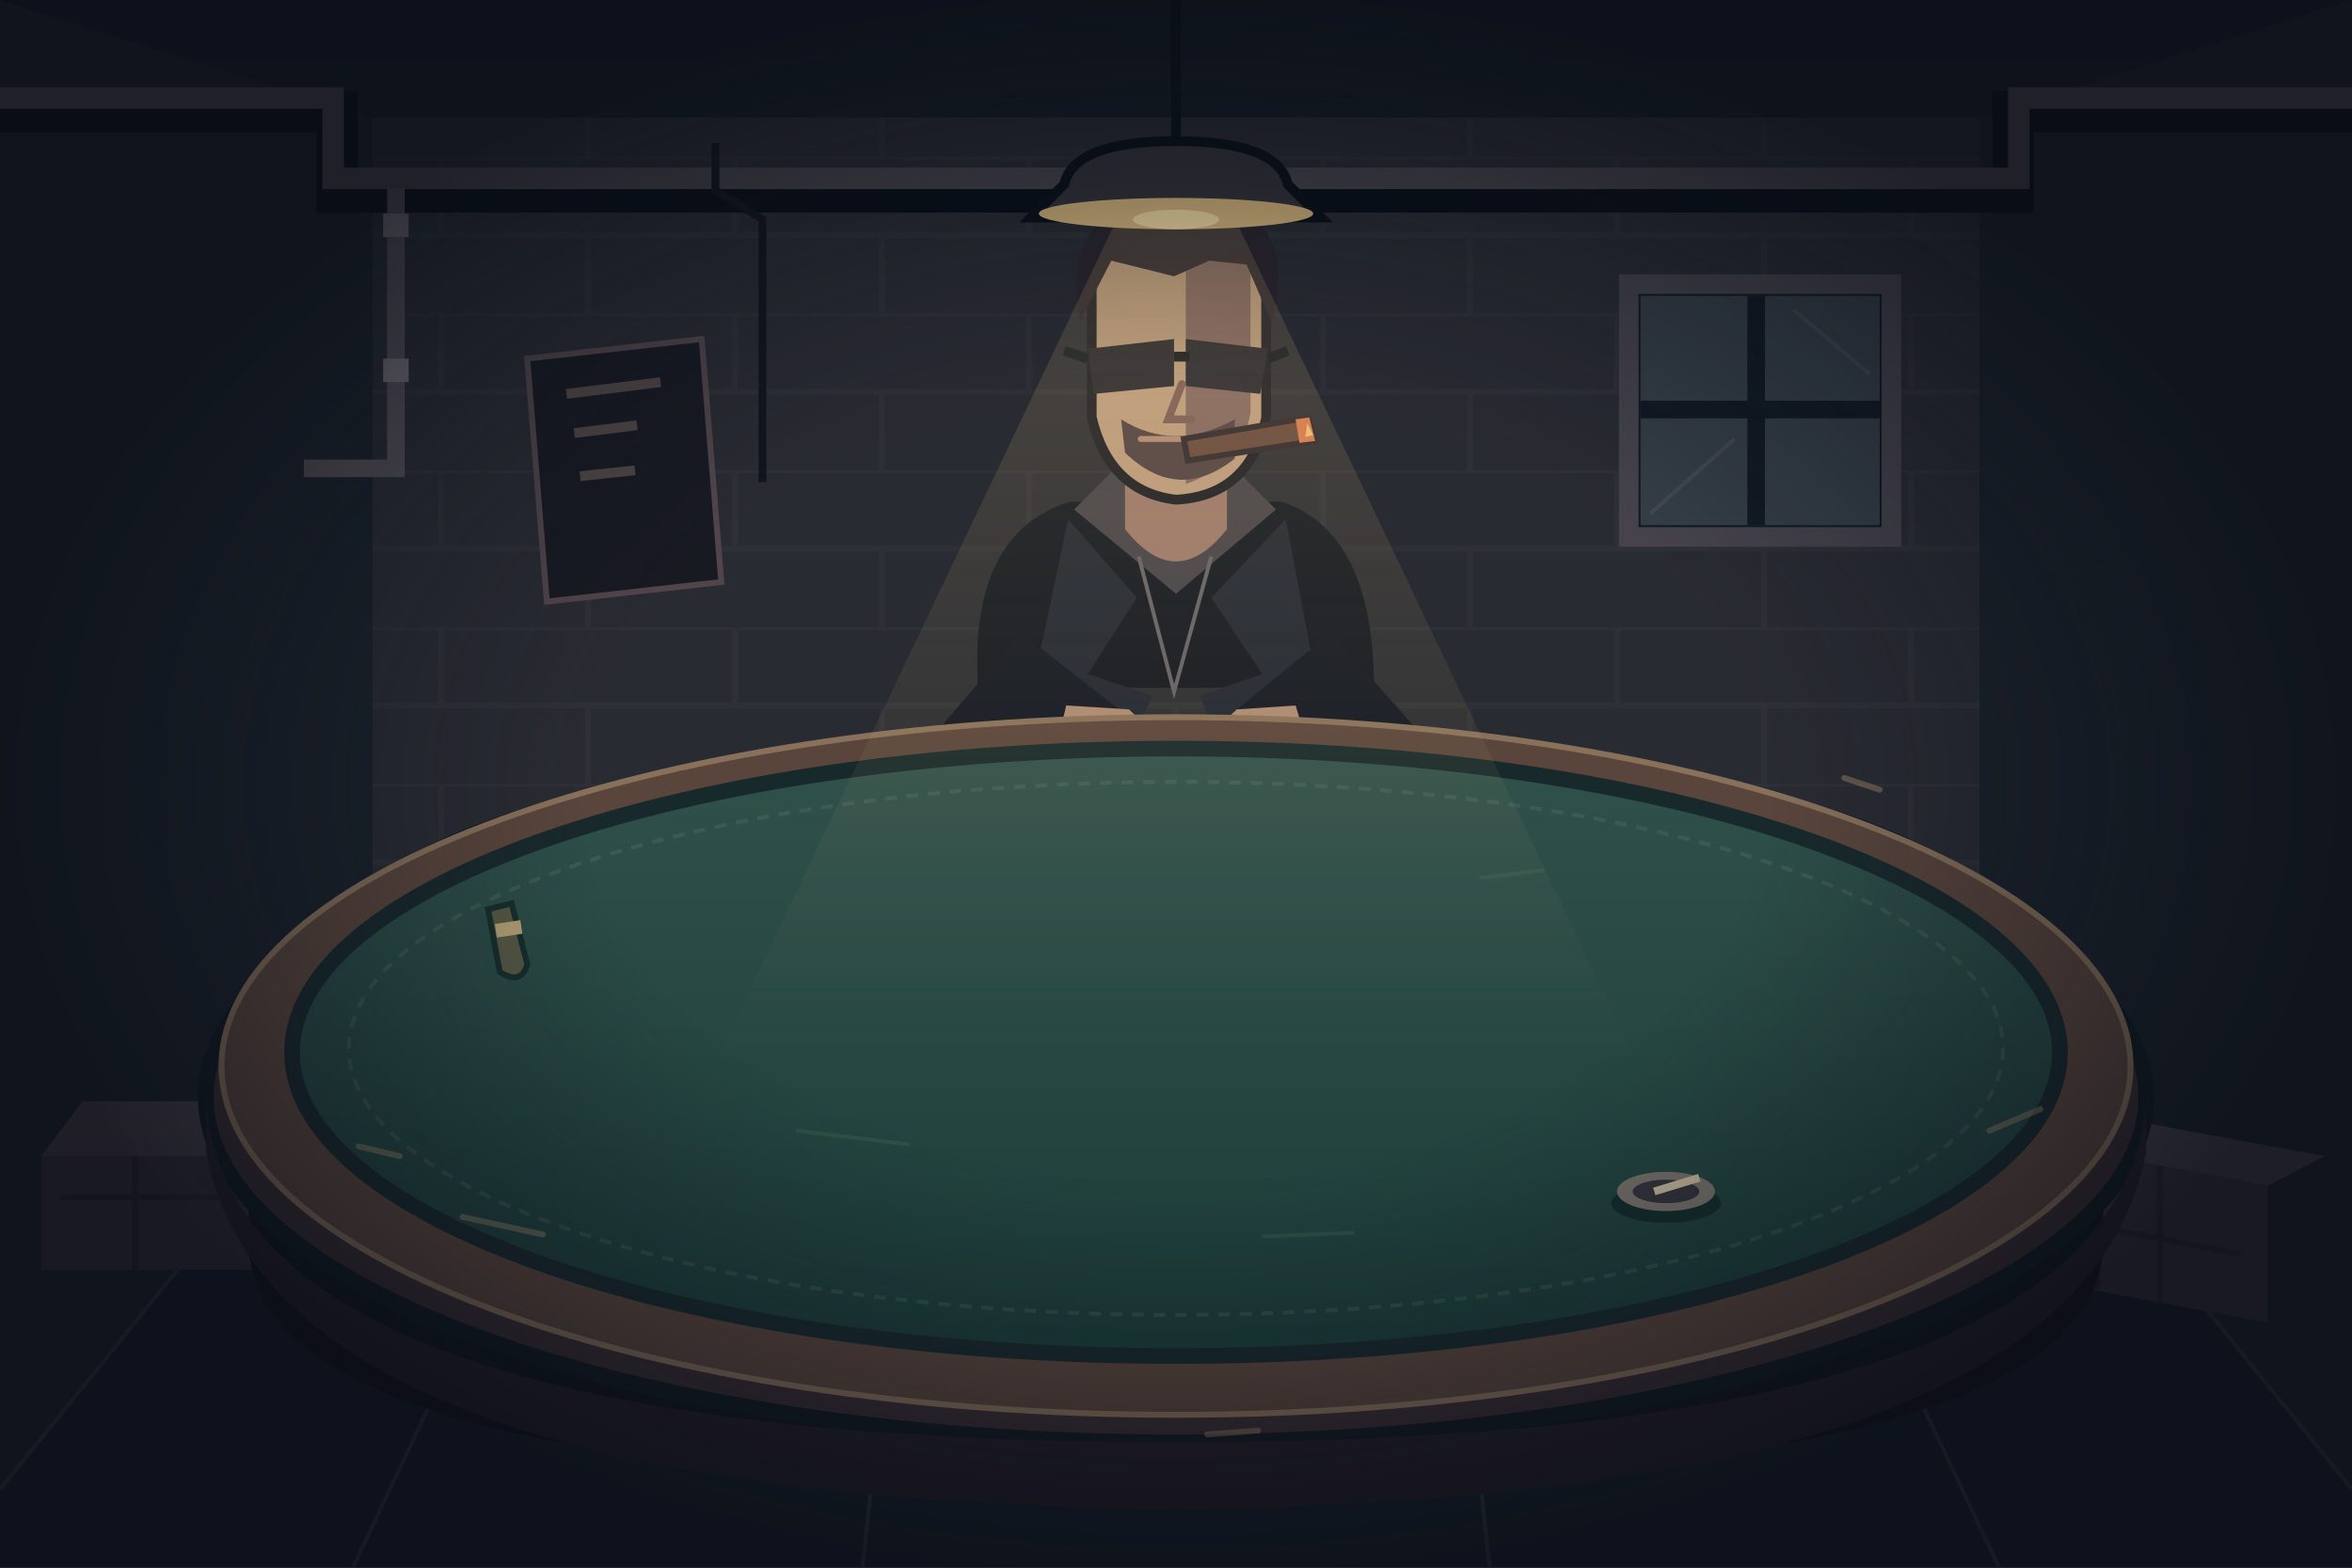
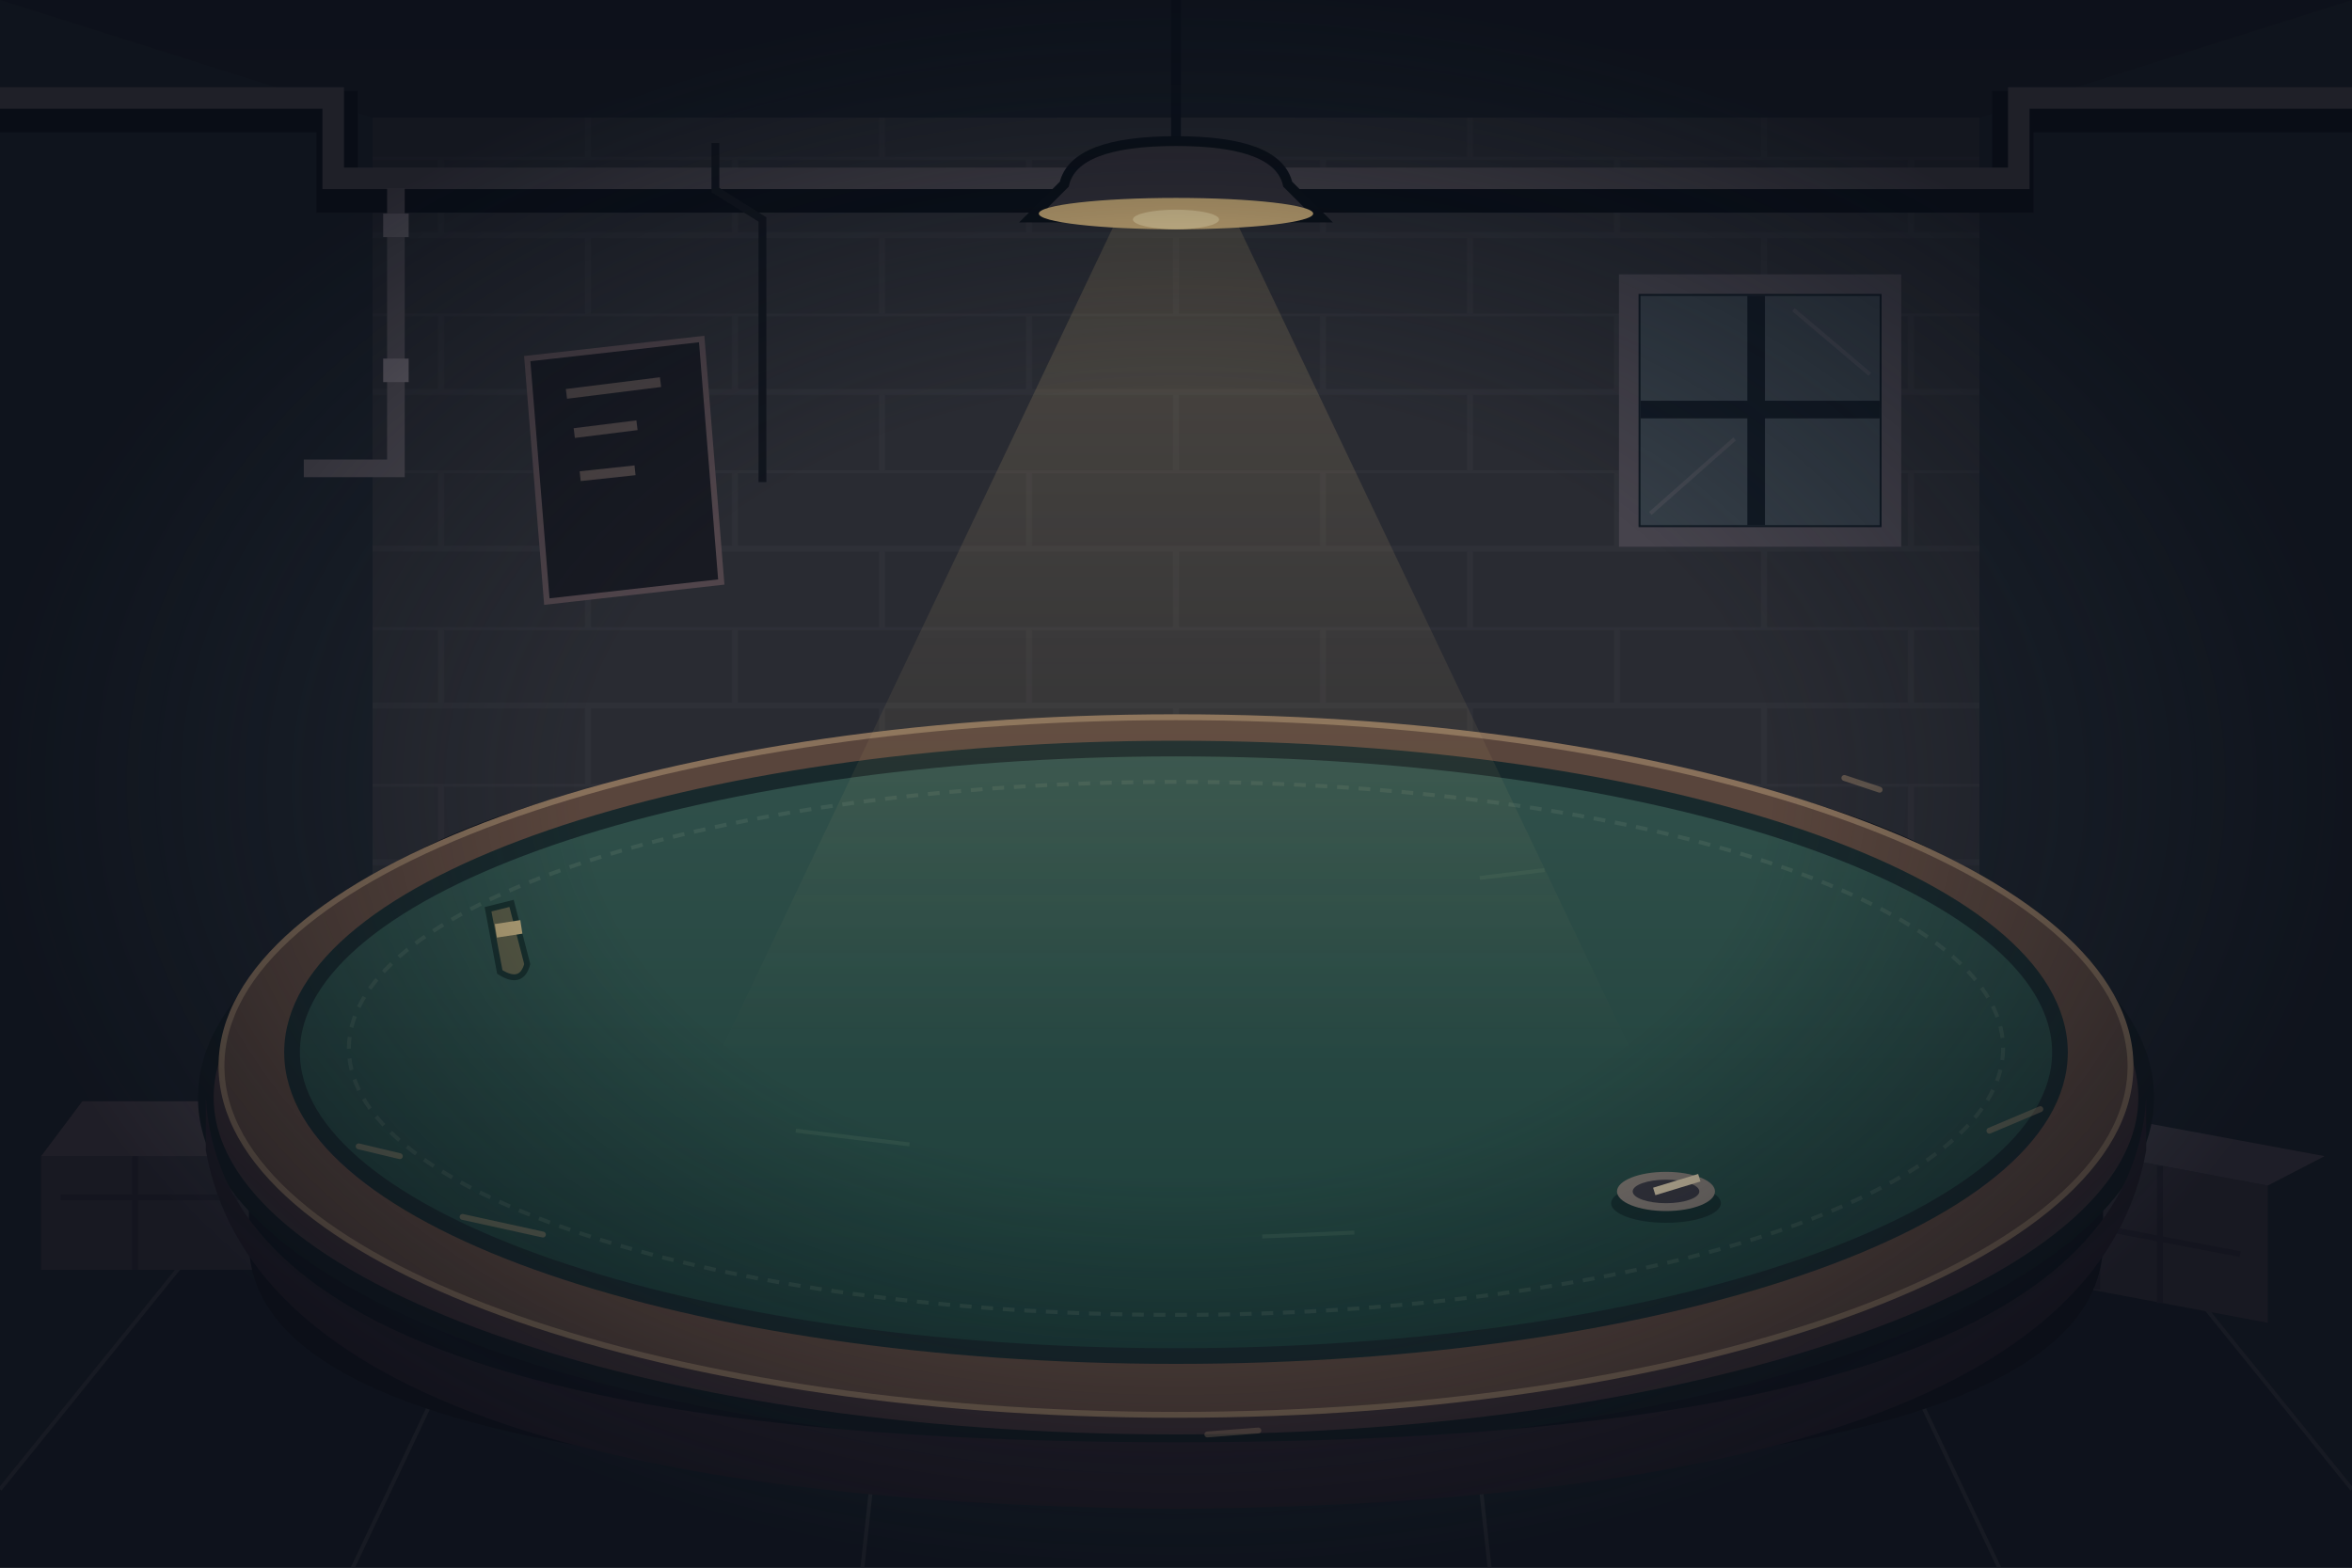
<svg xmlns="http://www.w3.org/2000/svg" viewBox="0 0 1200 800" preserveAspectRatio="none" fill="none">
  <defs>
    <linearGradient id="wall" x2="0" y2="800" gradientUnits="userSpaceOnUse">
      <stop stop-color="#151b24" />
      <stop offset="1" stop-color="#25282c" />
    </linearGradient>
    <linearGradient id="felt" x1="600" y1="350" x2="600" y2="730" gradientUnits="userSpaceOnUse">
      <stop stop-color="#33534d" />
      <stop offset="1" stop-color="#193a36" />
    </linearGradient>
    <linearGradient id="beam" x1="600" y1="115" x2="600" y2="540" gradientUnits="userSpaceOnUse">
      <stop stop-color="#efcc86" stop-opacity=".17" />
      <stop offset="1" stop-color="#efcc86" stop-opacity="0" />
    </linearGradient>
    <radialGradient id="shade">
      <stop offset=".5" stop-color="#0a101a" stop-opacity="0" />
      <stop offset="1" stop-color="#090d16" stop-opacity=".65" />
    </radialGradient>
    <pattern id="brick" width="150" height="80" patternUnits="userSpaceOnUse">
      <path d="M0 0h150M0 40h150M75 0v40M0 40v40M150 40v40" stroke="#42414a" stroke-opacity=".22" stroke-width="3" />
    </pattern>
  </defs>
  <path fill="url(#wall)" d="M0 0h1200v800H0z" />
  <path fill="#292b32" d="M190 60h820v465H190z" />
  <path fill="url(#brick)" d="M190 60h820v465H190z" />
  <path fill="#1b212a" d="M0 0l190 60v465L0 760zm1200 0-190 60v465l190 235z" />
  <path fill="#171e27" d="m0 760 190-235h820l190 235v40H0z" />
  <path d="M190 525 0 760m1010-235 190 235M310 525 180 800m710-275 130 275M470 525l-30 275m290-275 30 275" stroke="#31343b" stroke-width="2" />
  <path d="M0 57h172v41h855v-41h173" stroke="#080d16" stroke-width="21" />
  <path d="M0 50h170v41h860V50h170" stroke="#48444b" stroke-width="11" />
  <path d="M202 96v143h-47" stroke="#555057" stroke-width="9" />
  <path d="M202 109v12m0 62v12" stroke="#777078" stroke-width="13" />
  <path fill="#101922" stroke="#46434c" stroke-width="10" d="M831 145h134v129H831z" />
  <path fill="#353e47" d="M837 151h122v117H837z" />
  <path d="M896 151v117m-59-59h122" stroke="#111923" stroke-width="9" />
  <path d="m842 262 43-38m30-66 39 33" stroke="#6e6970" stroke-width="2" opacity=".25" />
  <path d="M365 73v24l24 15v134" stroke="#11151d" stroke-width="4" />
  <path fill="#181a22" stroke="#51454b" stroke-width="3" d="m269 183 89-10 10 124-89 10z" />
  <path d="m289 201 48-6m-44 26 32-4m-29 26 28-3" stroke="#87736b" stroke-width="5" opacity=".5" />
  <path fill="#333039" d="M21 590h121v58H21z" />
  <path fill="#494048" d="m21 590 21-28h114l-14 28z" />
  <path fill="#211e2b" d="m142 590 14-28v62l-14 24z" />
  <path d="M69 590v58m-38-37h94" stroke="#292631" stroke-width="3" />
  <path fill="#35313a" d="m1034 582 123 23v70l-123-23z" />
  <path fill="#46404a" d="m1034 582 28-15 124 23-29 15z" />
  <path d="m1070 588 0 70m32-63v70m-59-44 100 19" stroke="#292631" stroke-width="3" />
-   <path fill="#101620" d="M499 351q-5-79 47-95h108q47 16 47 95z" />
-   <path fill="#434048" d="m548 260 52 43 51-43-23-23h-57z" />
-   <path fill="#99776a" d="M574 215h52v55q-26 33-52 0z" />
-   <path fill="#b9997b" stroke="#1a1b24" stroke-width="5" d="M557 152q-1-44 43-45 46 2 46 45v61q-8 40-46 42-34-4-43-42z" />
-   <path fill="#80645e" d="M605 133h33v78q-5 26-33 36z" />
-   <path fill="#29242c" d="M551 164q-11-61 48-66 66 3 50 67l-13-30-19-2-18 8-32-8z" />
-   <path fill="#25252d" d="m555 178 44-5v24l-41 4zm50-5 42 5-4 23-38-4z" />
-   <path stroke="#101820" stroke-width="5" d="M599 182h8m-52 1-12-4m104 4 10-4" />
-   <path d="m603 196-7 18h12" stroke="#785a54" stroke-width="4" stroke-linecap="round" />
-   <path fill="#4d3f41" d="M572 214q27 17 58 0v20q-29 23-56-3z" />
-   <path d="M582 224h27" stroke="#b08871" stroke-width="3" stroke-linecap="round" />
-   <path fill="#64463b" stroke="#2c252b" stroke-width="3" d="m604 224 64-11 3 12-65 10z" />
-   <path fill="#d4784a" d="m661 214 7-1 3 12-8 1z" />
-   <path fill="#edb977" d="m667 216 3 6-4 1z" />
-   <path fill="#1e2531" d="m545 265 35 40-25 39 33 11-19 42h-52zm111 0-38 40 26 39-32 11 18 42h51z" />
-   <path stroke="#626065" stroke-width="2" d="m581 284 18 69 19-69" />
-   <path fill="#101722" d="m521 323-48 56 83 20 15-37zm158 0 50 56-83 20-15-37z" />
-   <path fill="#ab8972" d="m544 360 32 2 20 19-8 18-51-10zm117 0-30 2-20 19 8 18 51-10z" />
  <path fill="#10141d" d="M127 555q0-180 473-180t473 180v79q0 124-473 124T127 634z" />
  <ellipse cx="600" cy="560" rx="495" ry="176" fill="#392d32" stroke="#121a20" stroke-width="8" />
  <path d="M105 560v27q32 179 495 183 463-4 495-183v-27q-10 176-495 176T105 560" fill="#241e28" />
  <ellipse cx="600" cy="544" rx="487" ry="178" fill="#59453c" stroke="#88705a" stroke-width="3" />
  <ellipse cx="600" cy="537" rx="451" ry="155" fill="url(#felt)" stroke="#18292c" stroke-width="8" />
  <ellipse cx="600" cy="535" rx="422" ry="136" stroke="#698272" stroke-opacity=".25" stroke-width="2" stroke-dasharray="6 5" />
  <path d="m183 585 21 5m32 31 41 9m664-233 18 6m82 163-26 11m-373 153-26 2" stroke="#b49572" stroke-opacity=".42" stroke-width="3" stroke-linecap="round" />
  <path d="m406 577 58 7m291-136 33-4m-144 187 47-2" stroke="#476457" stroke-opacity=".35" stroke-width="2" />
  <ellipse cx="850" cy="614" rx="28" ry="10" fill="#142c2c" />
  <ellipse cx="850" cy="608" rx="25" ry="10" fill="#77706a" />
  <ellipse cx="850" cy="608" rx="17" ry="6" fill="#33333b" />
  <path d="m844 608 23-7" stroke="#c3b69a" stroke-width="4" />
  <path fill="#565844" stroke="#172e2c" stroke-width="3" d="m249 464 12-3 8 31q-3 11-14 4z" />
  <path d="m253 475 13-2" stroke="#b3a176" stroke-width="7" />
  <path d="M600 0v76" stroke="#0b111b" stroke-width="5" />
  <path fill="url(#beam)" d="m575 101-211 443h472L625 101z" />
  <path fill="#343139" stroke="#090f17" stroke-width="5" d="M543 94q5-22 57-22t57 22l17 17H526z" />
  <ellipse cx="600" cy="109" rx="70" ry="8" fill="#d5b57b" />
  <ellipse cx="600" cy="112" rx="22" ry="5" fill="#f1d9a0" />
  <path fill="url(#shade)" d="M0 0h1200v800H0z" />
</svg>
